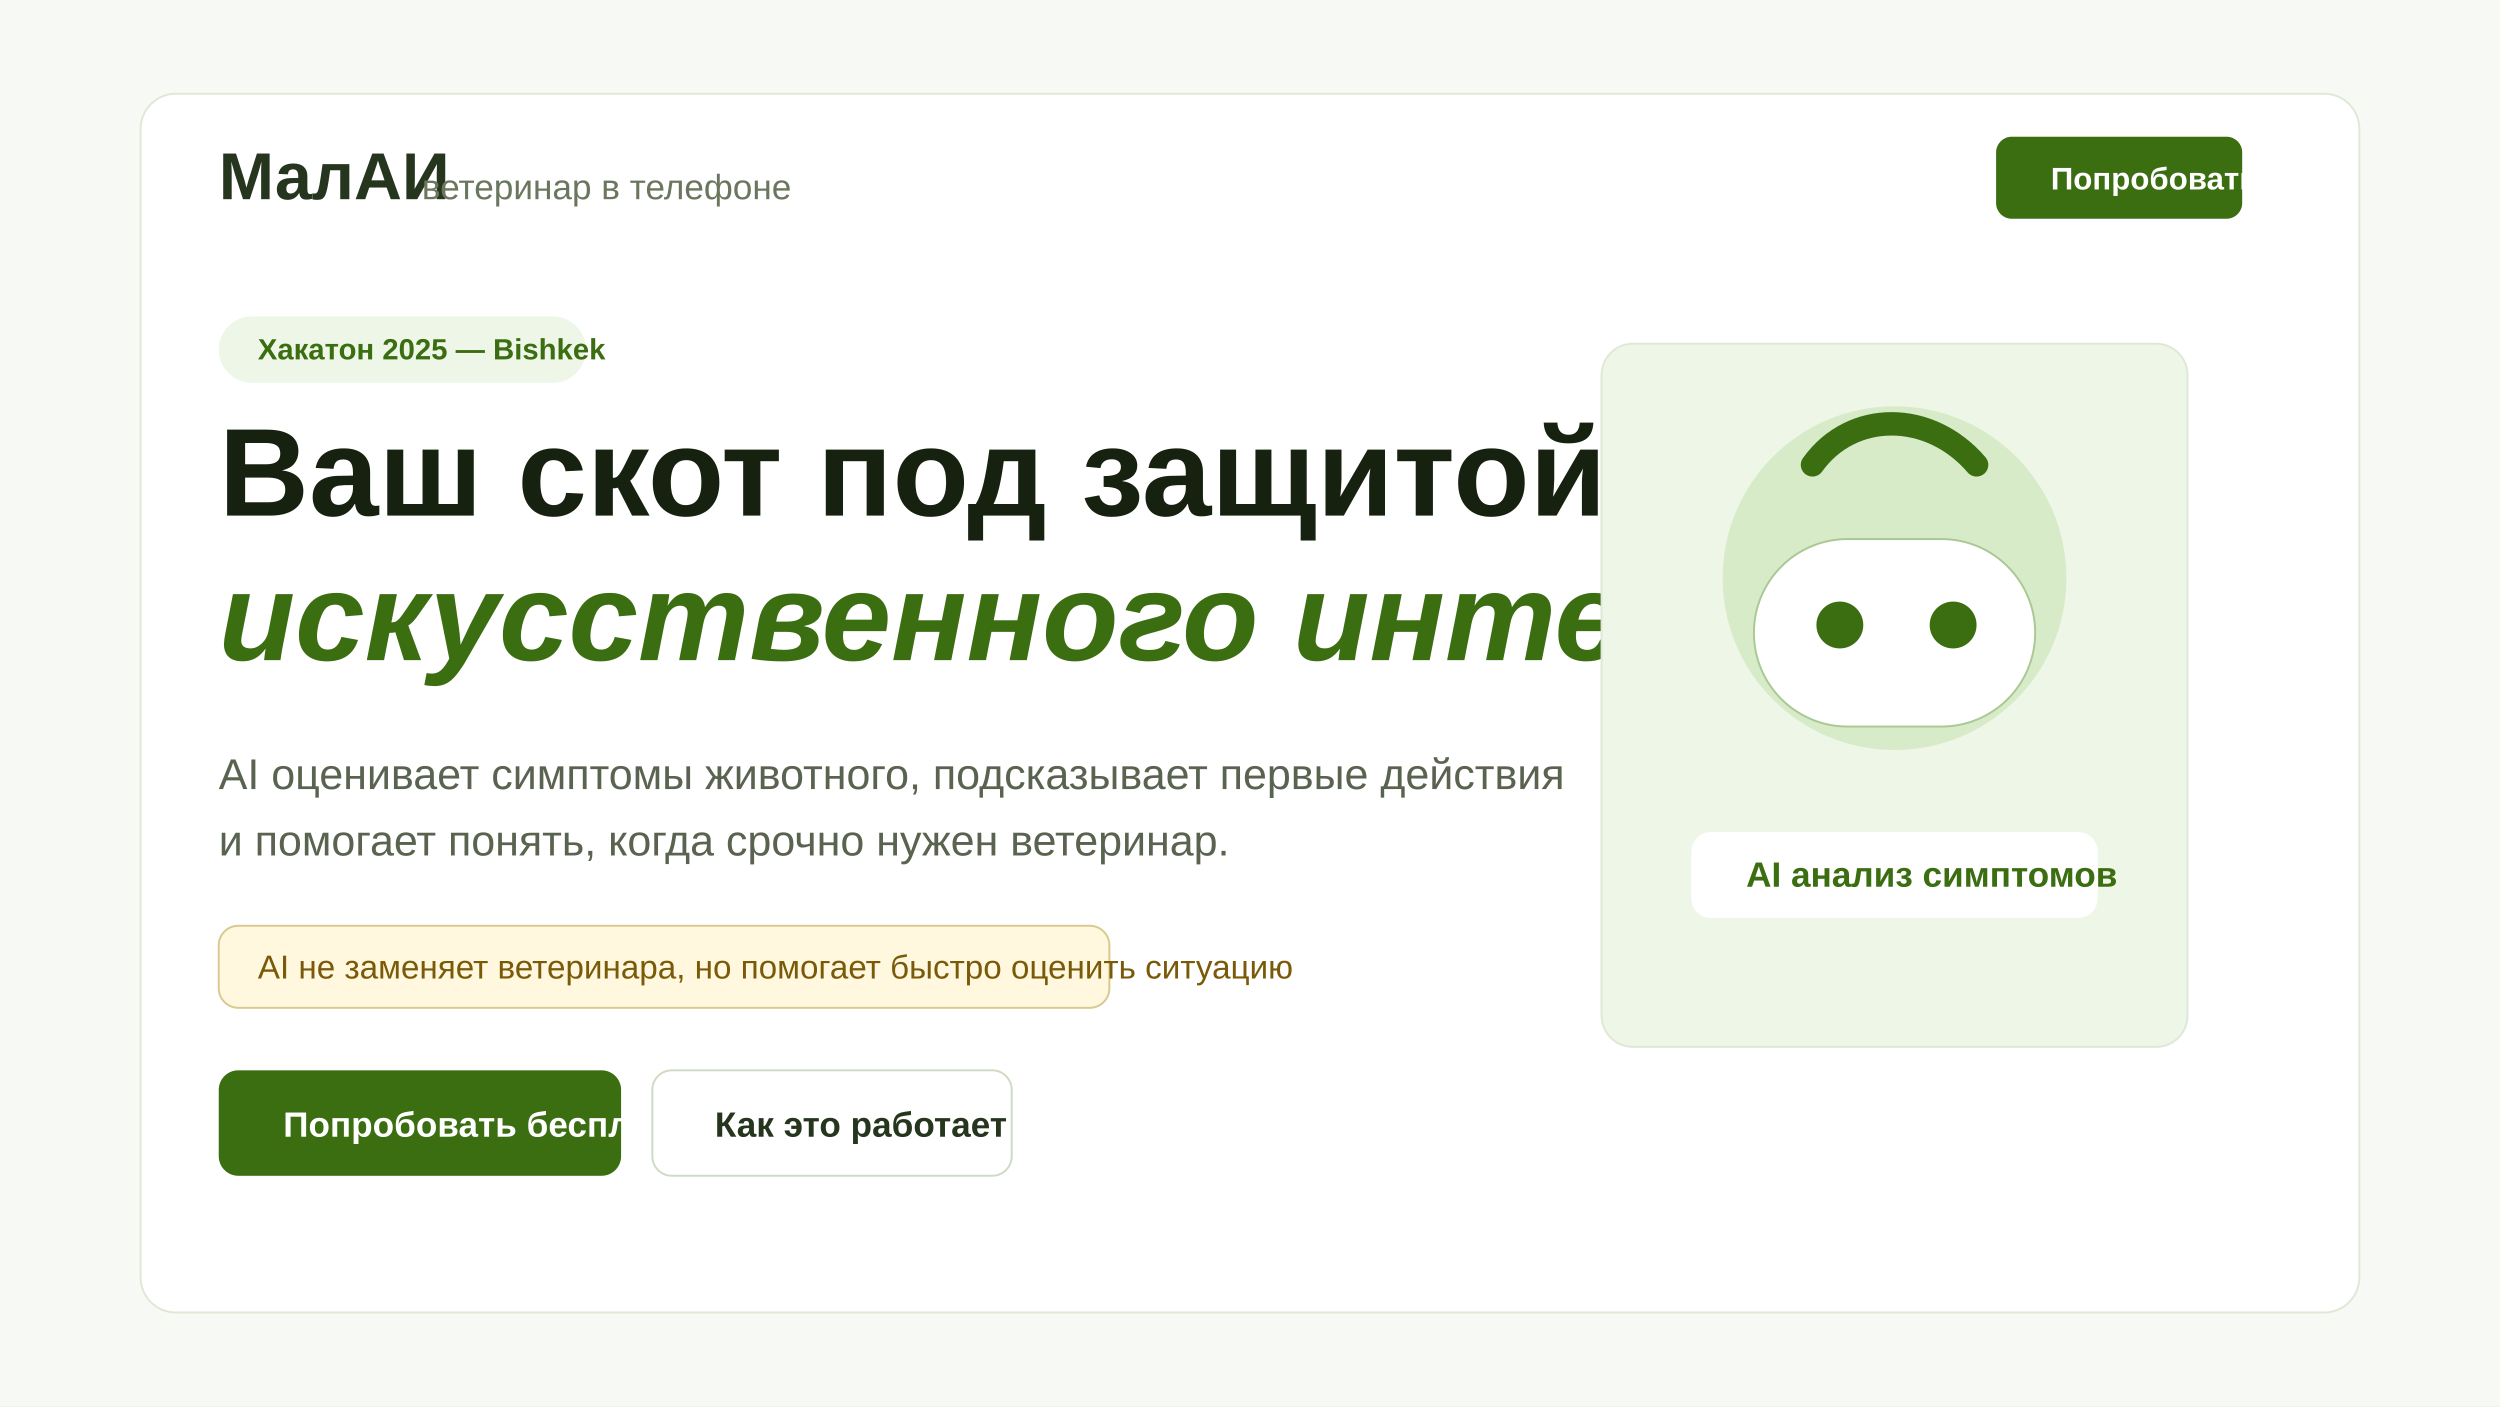
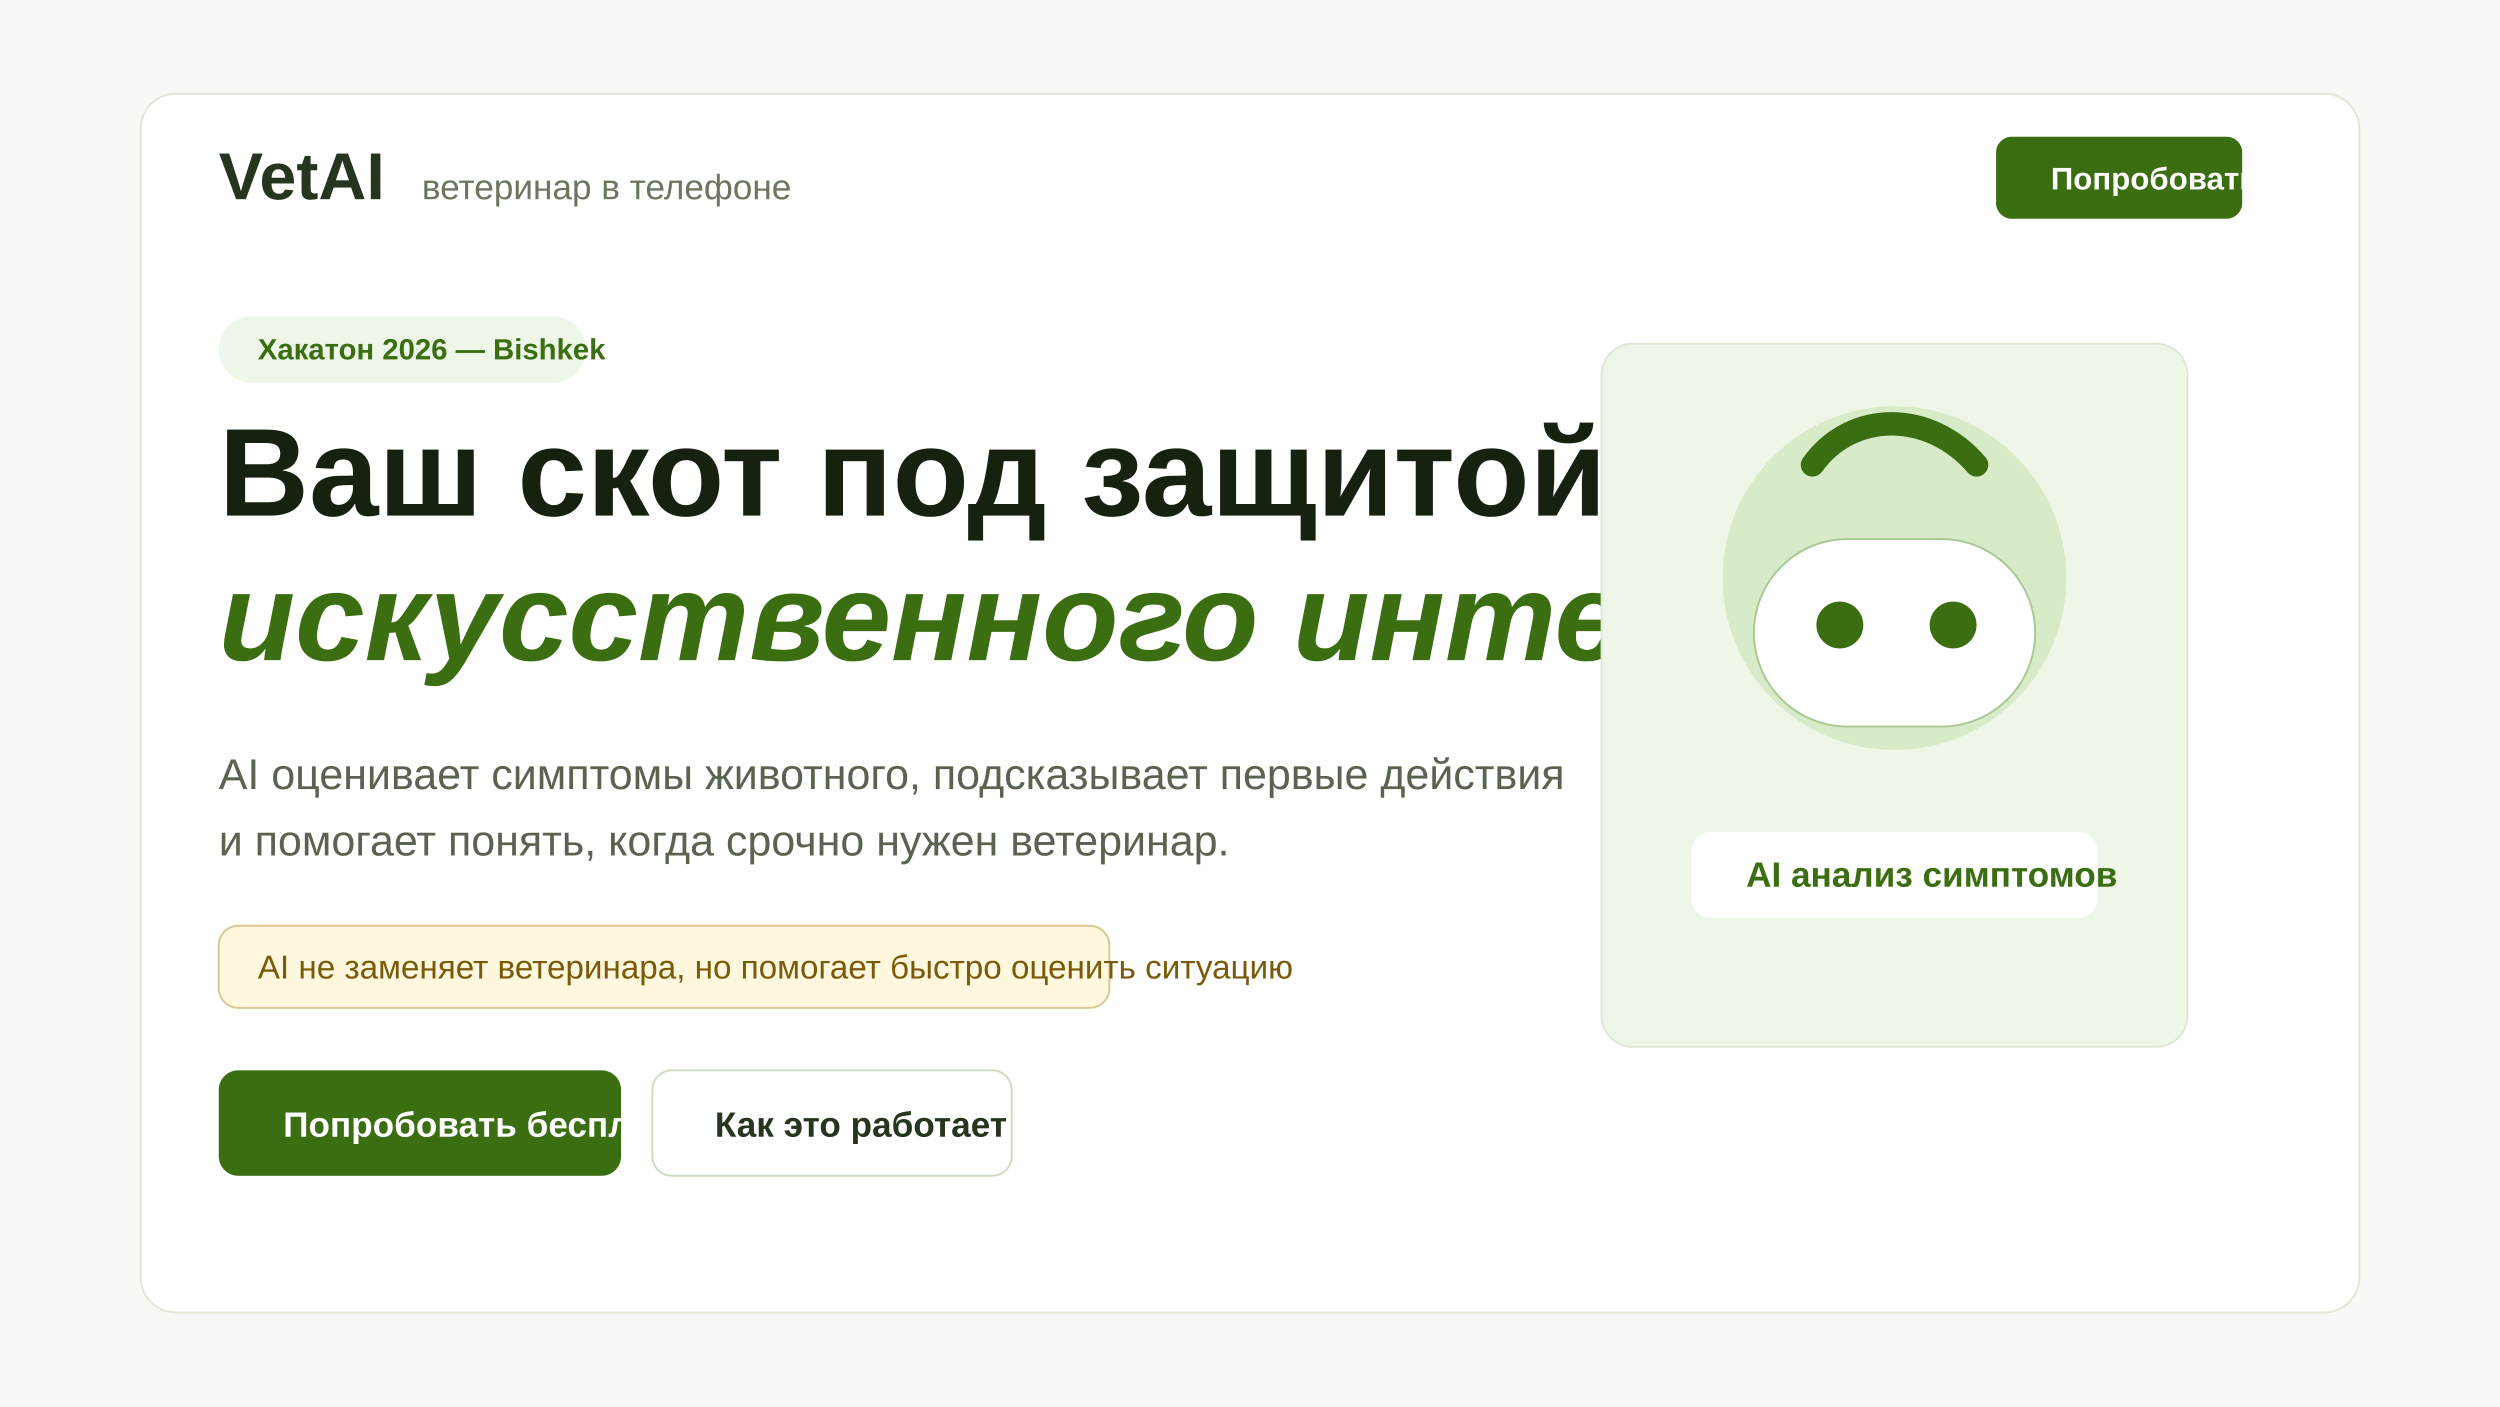
<svg xmlns="http://www.w3.org/2000/svg" width="1280" height="720" viewBox="0 0 1280 720" role="img" aria-labelledby="title desc">
  <rect width="1280" height="720" fill="#f7faf4" />
  <rect x="72" y="48" width="1136" height="624" rx="18" fill="#ffffff" stroke="#dfe8d6" />
-   <text x="112" y="102" fill="#26351e" font-family="Arial, sans-serif" font-size="34" font-weight="700">МалАИ</text>
+   <text x="112" y="102" fill="#26351e" font-family="Arial, sans-serif" font-size="34" font-weight="700">VetAI</text>
  <text x="216" y="102" fill="#6b765f" font-family="Arial, sans-serif" font-size="18">ветеринар в телефоне</text>
  <rect x="1022" y="70" width="126" height="42" rx="8" fill="#3b6d11" />
  <text x="1050" y="97" fill="#ffffff" font-family="Arial, sans-serif" font-size="16" font-weight="700">Попробовать</text>
  <rect x="112" y="162" width="188" height="34" rx="17" fill="#eef7e7" />
-   <text x="132" y="184" fill="#3b6d11" font-family="Arial, sans-serif" font-size="15" font-weight="700">Хакатон 2025 — Bishkek</text>
+   <text x="132" y="184" fill="#3b6d11" font-family="Arial, sans-serif" font-size="15" font-weight="700">Хакатон 2026 — Bishkek</text>
  <text x="112" y="264" fill="#17210f" font-family="Arial, sans-serif" font-size="64" font-weight="700">Ваш скот под защитой</text>
  <text x="112" y="338" fill="#3b6d11" font-family="Arial, sans-serif" font-size="64" font-style="italic" font-weight="700">искусственного интеллекта</text>
  <text x="112" y="404" fill="#596350" font-family="Arial, sans-serif" font-size="22">AI оценивает симптомы животного, подсказывает первые действия</text>
  <text x="112" y="438" fill="#596350" font-family="Arial, sans-serif" font-size="22">и помогает понять, когда срочно нужен ветеринар.</text>
  <rect x="112" y="474" width="456" height="42" rx="10" fill="#fff8df" stroke="#d9c88f" />
  <text x="132" y="501" fill="#7a5a08" font-family="Arial, sans-serif" font-size="17">AI не заменяет ветеринара, но помогает быстро оценить ситуацию</text>
  <rect x="112" y="548" width="206" height="54" rx="10" fill="#3b6d11" />
  <text x="145" y="582" fill="#ffffff" font-family="Arial, sans-serif" font-size="18" font-weight="700">Попробовать бесплатно</text>
  <rect x="334" y="548" width="184" height="54" rx="10" fill="#ffffff" stroke="#cddbc4" />
  <text x="366" y="582" fill="#26351e" font-family="Arial, sans-serif" font-size="18" font-weight="700">Как это работает</text>
  <rect x="820" y="176" width="300" height="360" rx="16" fill="#eef7e7" stroke="#dfe8d6" />
  <circle cx="970" cy="296" r="88" fill="#d8ebc8" />
  <rect x="898" y="276" width="144" height="96" rx="48" fill="#ffffff" stroke="#a9c893" />
  <circle cx="942" cy="320" r="12" fill="#3b6d11" />
  <circle cx="1000" cy="320" r="12" fill="#3b6d11" />
  <path d="M928 238c20-28 60-28 84 0" fill="none" stroke="#3b6d11" stroke-width="12" stroke-linecap="round" />
  <rect x="866" y="426" width="208" height="44" rx="10" fill="#ffffff" />
  <text x="894" y="454" fill="#3b6d11" font-family="Arial, sans-serif" font-size="18" font-weight="700">AI анализ симптомов</text>
</svg>
